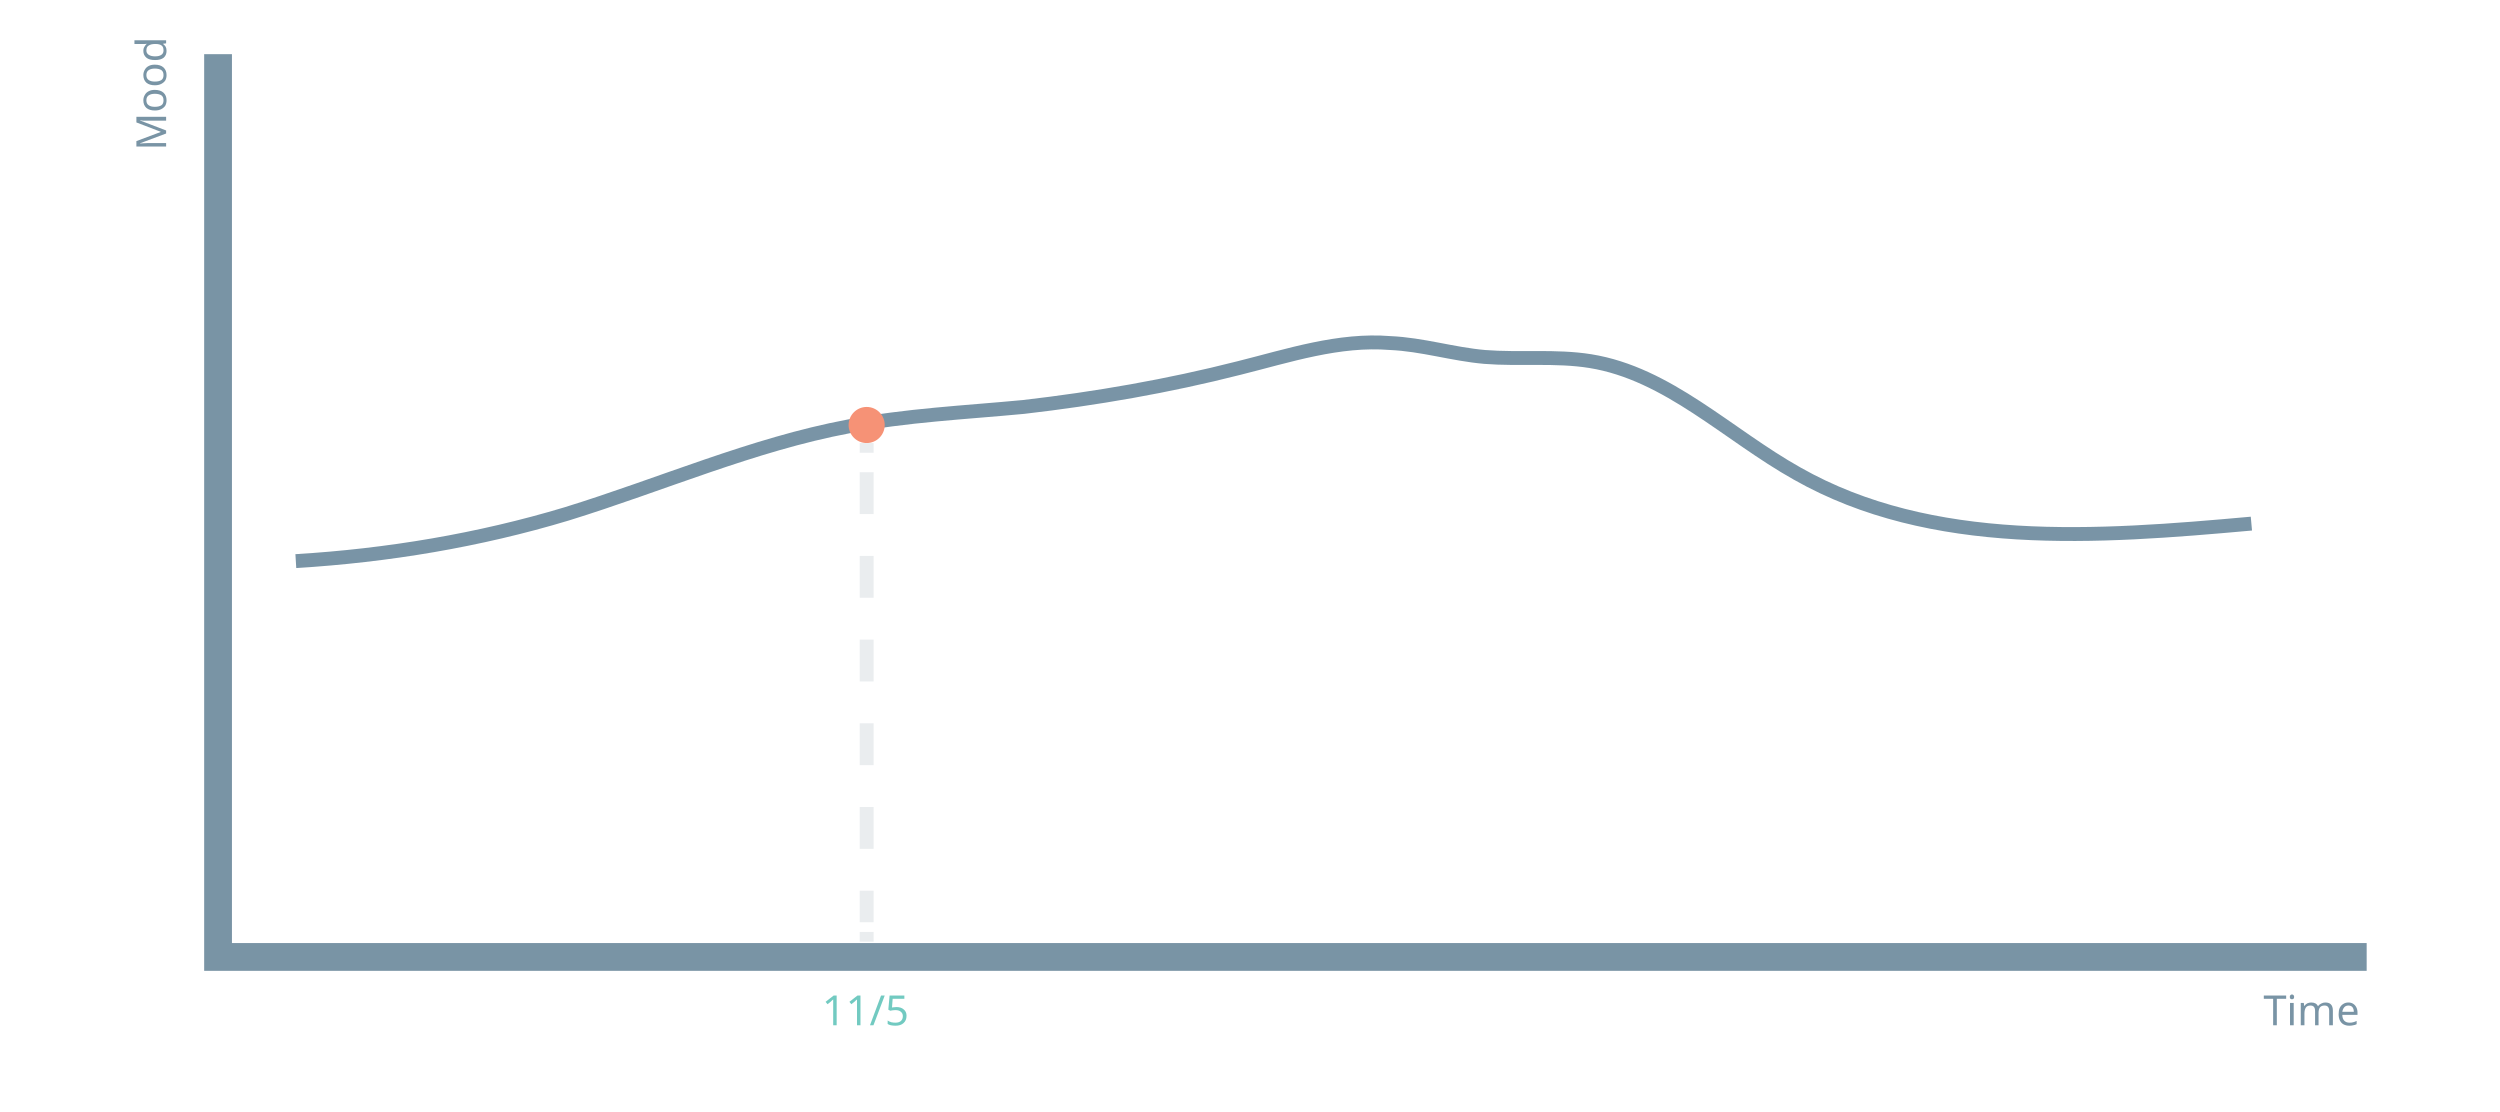
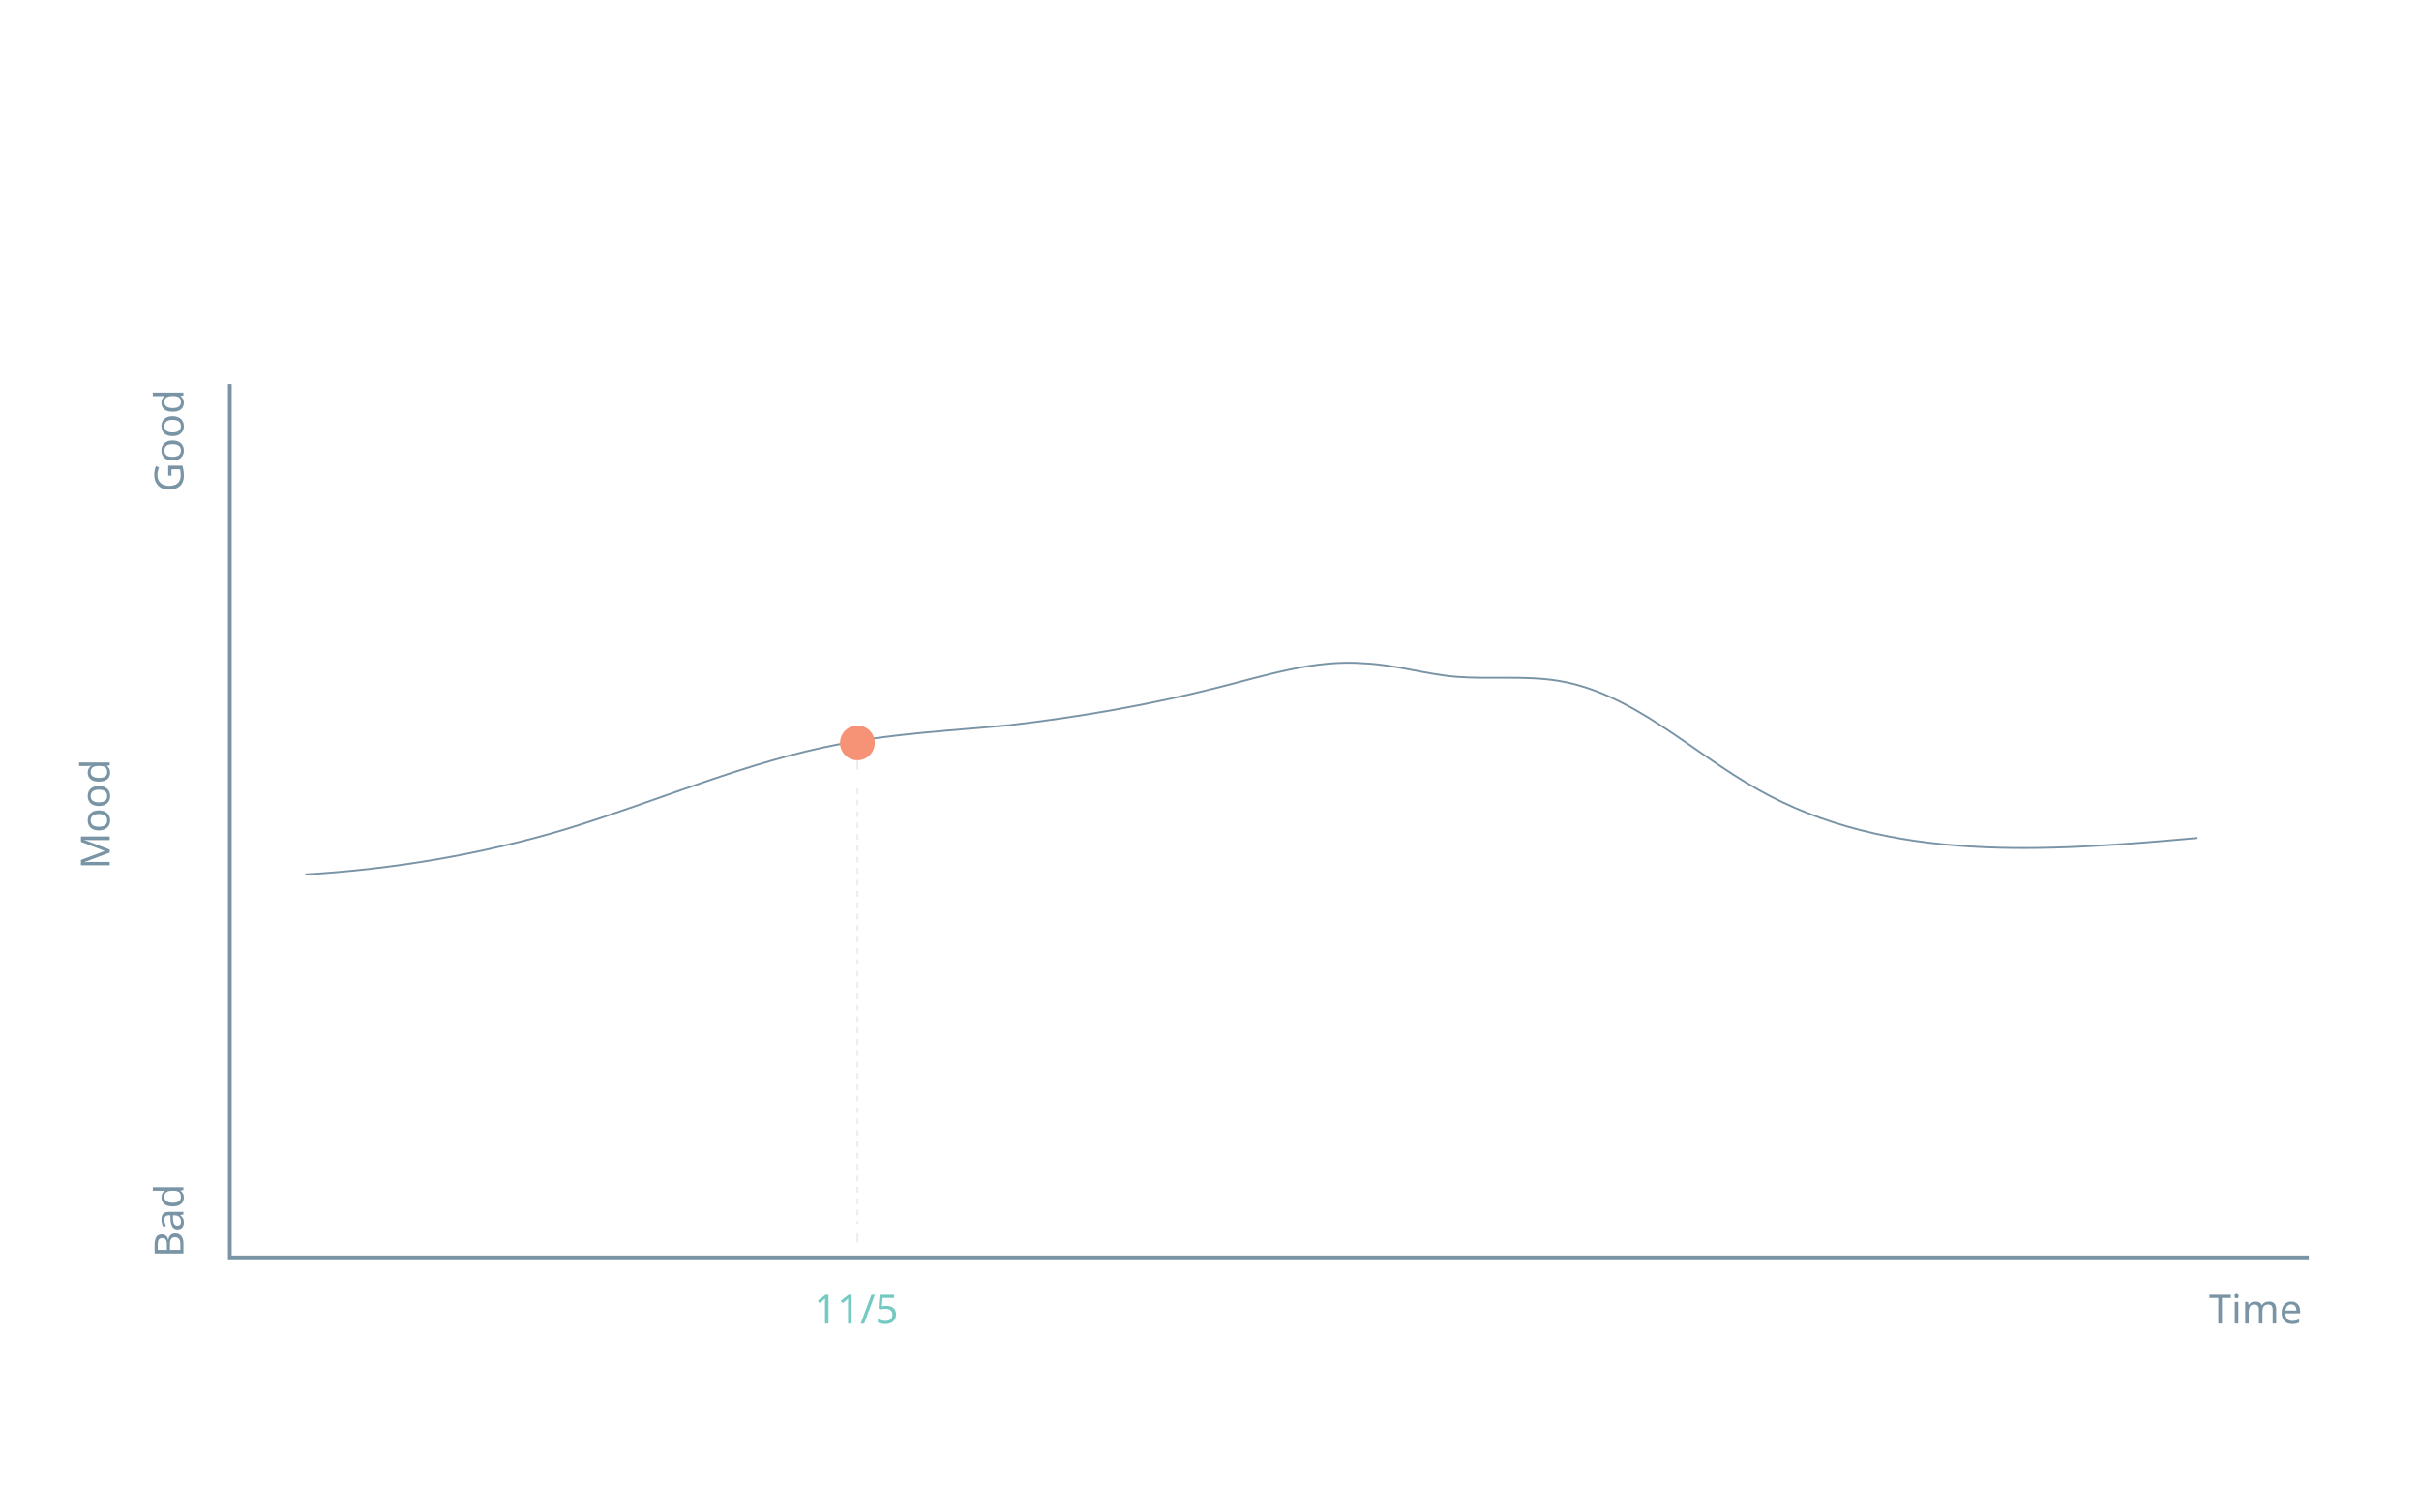
- <svg xmlns="http://www.w3.org/2000/svg" version="1.1" id="Layer_1" x="0px" y="0px" viewBox="10 60 180 80" enable-background="new 10 60 180 80" xml:space="preserve">
-   <path fill="none" stroke="#7994A6" stroke-miterlimit="10" d="M31.3,100.4c6.6-0.4,13.2-1.5,19.5-3.4c6.8-2.1,13.4-5,20.3-6.3  c4.1-0.8,8.4-1,12.6-1.4c5.2-0.6,10.4-1.5,15.5-2.8c3.6-0.9,7.2-2.1,10.9-1.8c2.3,0.1,4.5,0.8,6.8,1c2.5,0.2,5.1-0.1,7.6,0.3  c5.6,0.9,9.9,5.3,14.9,8.1c9.7,5.5,21.6,4.6,32.7,3.6" />
-   <polyline fill="none" stroke="#7994A5" stroke-width="2" stroke-miterlimit="10" points="25.7,63.9 25.7,128.9 180.4,128.9 " />
-   <circle fill="#F69276" cx="72.4" cy="90.6" r="1.3" />
+ <svg xmlns="http://www.w3.org/2000/svg" version="1.1" id="Layer_1" x="0px" y="0px" viewBox="0 0 1280 800" enable-background="new 0 0 1280 800" xml:space="preserve">
+   <path fill="none" stroke="#7994A6" stroke-miterlimit="10" d="M161.5,462.8c46.9-2.8,93.9-10.7,138.7-24.2  c48.4-14.9,95.3-35.6,144.4-44.8c29.2-5.7,59.7-7.1,89.6-10c37-4.3,74-10.7,110.2-19.9c25.6-6.4,51.2-14.9,77.5-12.8  c16.4,0.7,32,5.7,48.4,7.1c17.8,1.4,36.3-0.7,54,2.1c39.8,6.4,70.4,37.7,106,57.6c69,39.1,153.6,32.7,232.5,25.6" />
+   <polyline fill="none" stroke="#7994A5" stroke-width="2" stroke-miterlimit="10" points="121.6,203.3 121.6,665.5 1221.7,665.5 " />
+   <circle fill="#F69276" cx="453.7" cy="393.2" r="9.2" />
  <g>
    <g>
-       <line fill="none" stroke="#EAEDEF" stroke-miterlimit="10" x1="72.4" y1="91.9" x2="72.4" y2="92.6" />
-       <line fill="none" stroke="#EAEDEF" stroke-miterlimit="10" stroke-dasharray="3.013,3.013" x1="72.4" y1="94" x2="72.4" y2="126.4" />
-       <line fill="none" stroke="#EAEDEF" stroke-miterlimit="10" x1="72.4" y1="127.1" x2="72.4" y2="127.8" />
+       <line fill="none" stroke="#EAEDEF" stroke-miterlimit="10" x1="453.7" y1="402.4" x2="453.7" y2="407.4" />
+       <line fill="none" stroke="#EAEDEF" stroke-miterlimit="10" stroke-dasharray="3.013,3.013" x1="453.7" y1="417.3" x2="453.7" y2="647.7" />
+       <line fill="none" stroke="#EAEDEF" stroke-miterlimit="10" x1="453.7" y1="652.7" x2="453.7" y2="657.7" />
    </g>
  </g>
-   <rect x="106.4" y="131.2" fill="none" width="17.5" height="5.2" />
-   <text transform="matrix(1 0 0 1 69.177 133.8201)" fill="#72CAC1" font-family="'CourierNewPS-BoldMT'" font-size="3">11/5</text>
-   <text transform="matrix(1 0 0 1 172.963 133.8201)" fill="#7994A5" font-family="'CourierNewPS-BoldMT'" font-size="3">Time</text>
-   <text transform="matrix(4.489659e-11 -1 1 4.489659e-11 21.9608 70.8467)" fill="#7994A5" font-family="'CourierNewPS-BoldMT'" font-size="3">Mood</text>
+   <rect x="695.5" y="681.9" fill="none" width="124.4" height="37" />
+   <text transform="matrix(1 0 0 1 430.8146 700.4991)" fill="#72CAC1" font-family="'CourierNewPS-BoldMT'" font-size="21.333">11/5</text>
+   <text transform="matrix(1 0 0 1 1168.851 700.4991)" fill="#7994A5" font-family="'CourierNewPS-BoldMT'" font-size="21.333">Time</text>
+   <g>
+     <text transform="matrix(4.489659e-11 -1 1 4.489659e-11 58.057 460.0044)" fill="#7994A5" font-family="'CourierNewPS-BoldMT'" font-size="21.333">Mood</text>
+     <text transform="matrix(4.489659e-11 -1 1 4.489659e-11 97.0565 260.4357)" fill="#7994A5" font-family="'CourierNewPS-BoldMT'" font-size="21.333">Good</text>
+     <text transform="matrix(4.489659e-11 -1 1 4.489659e-11 97.0568 665.5112)" fill="#7994A5" font-family="'CourierNewPS-BoldMT'" font-size="21.333">Bad</text>
+   </g>
</svg>
